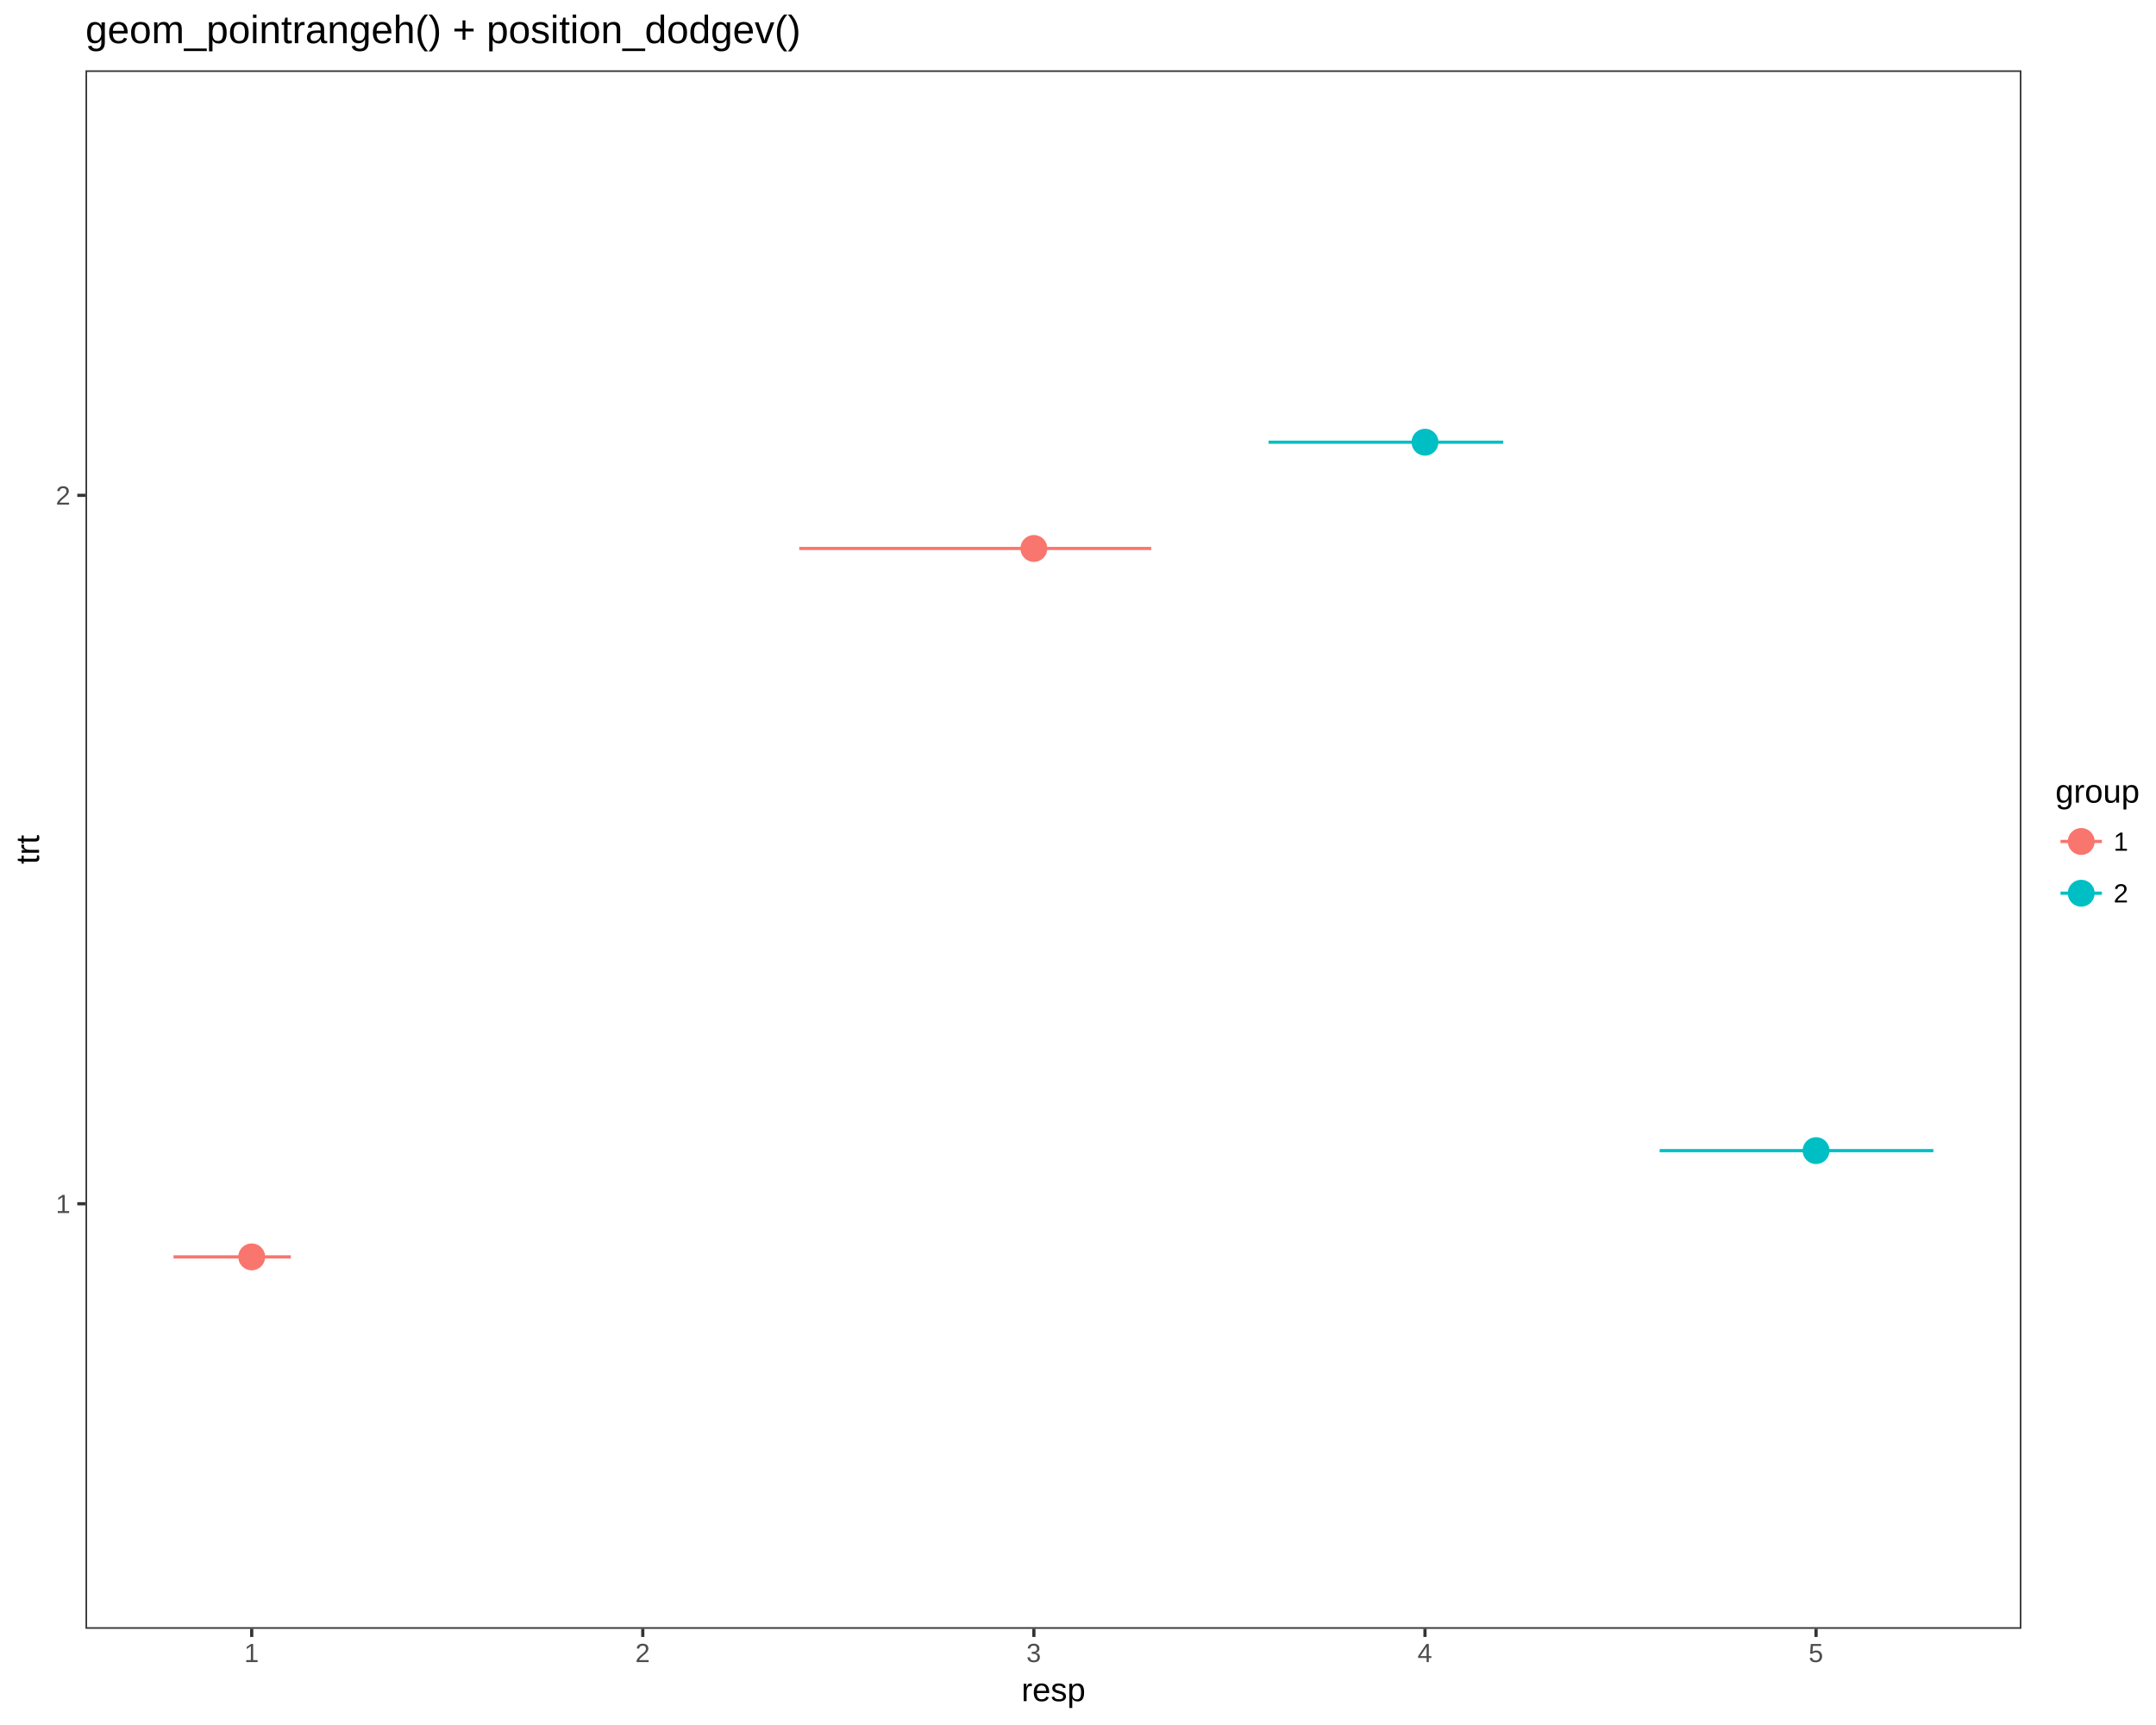
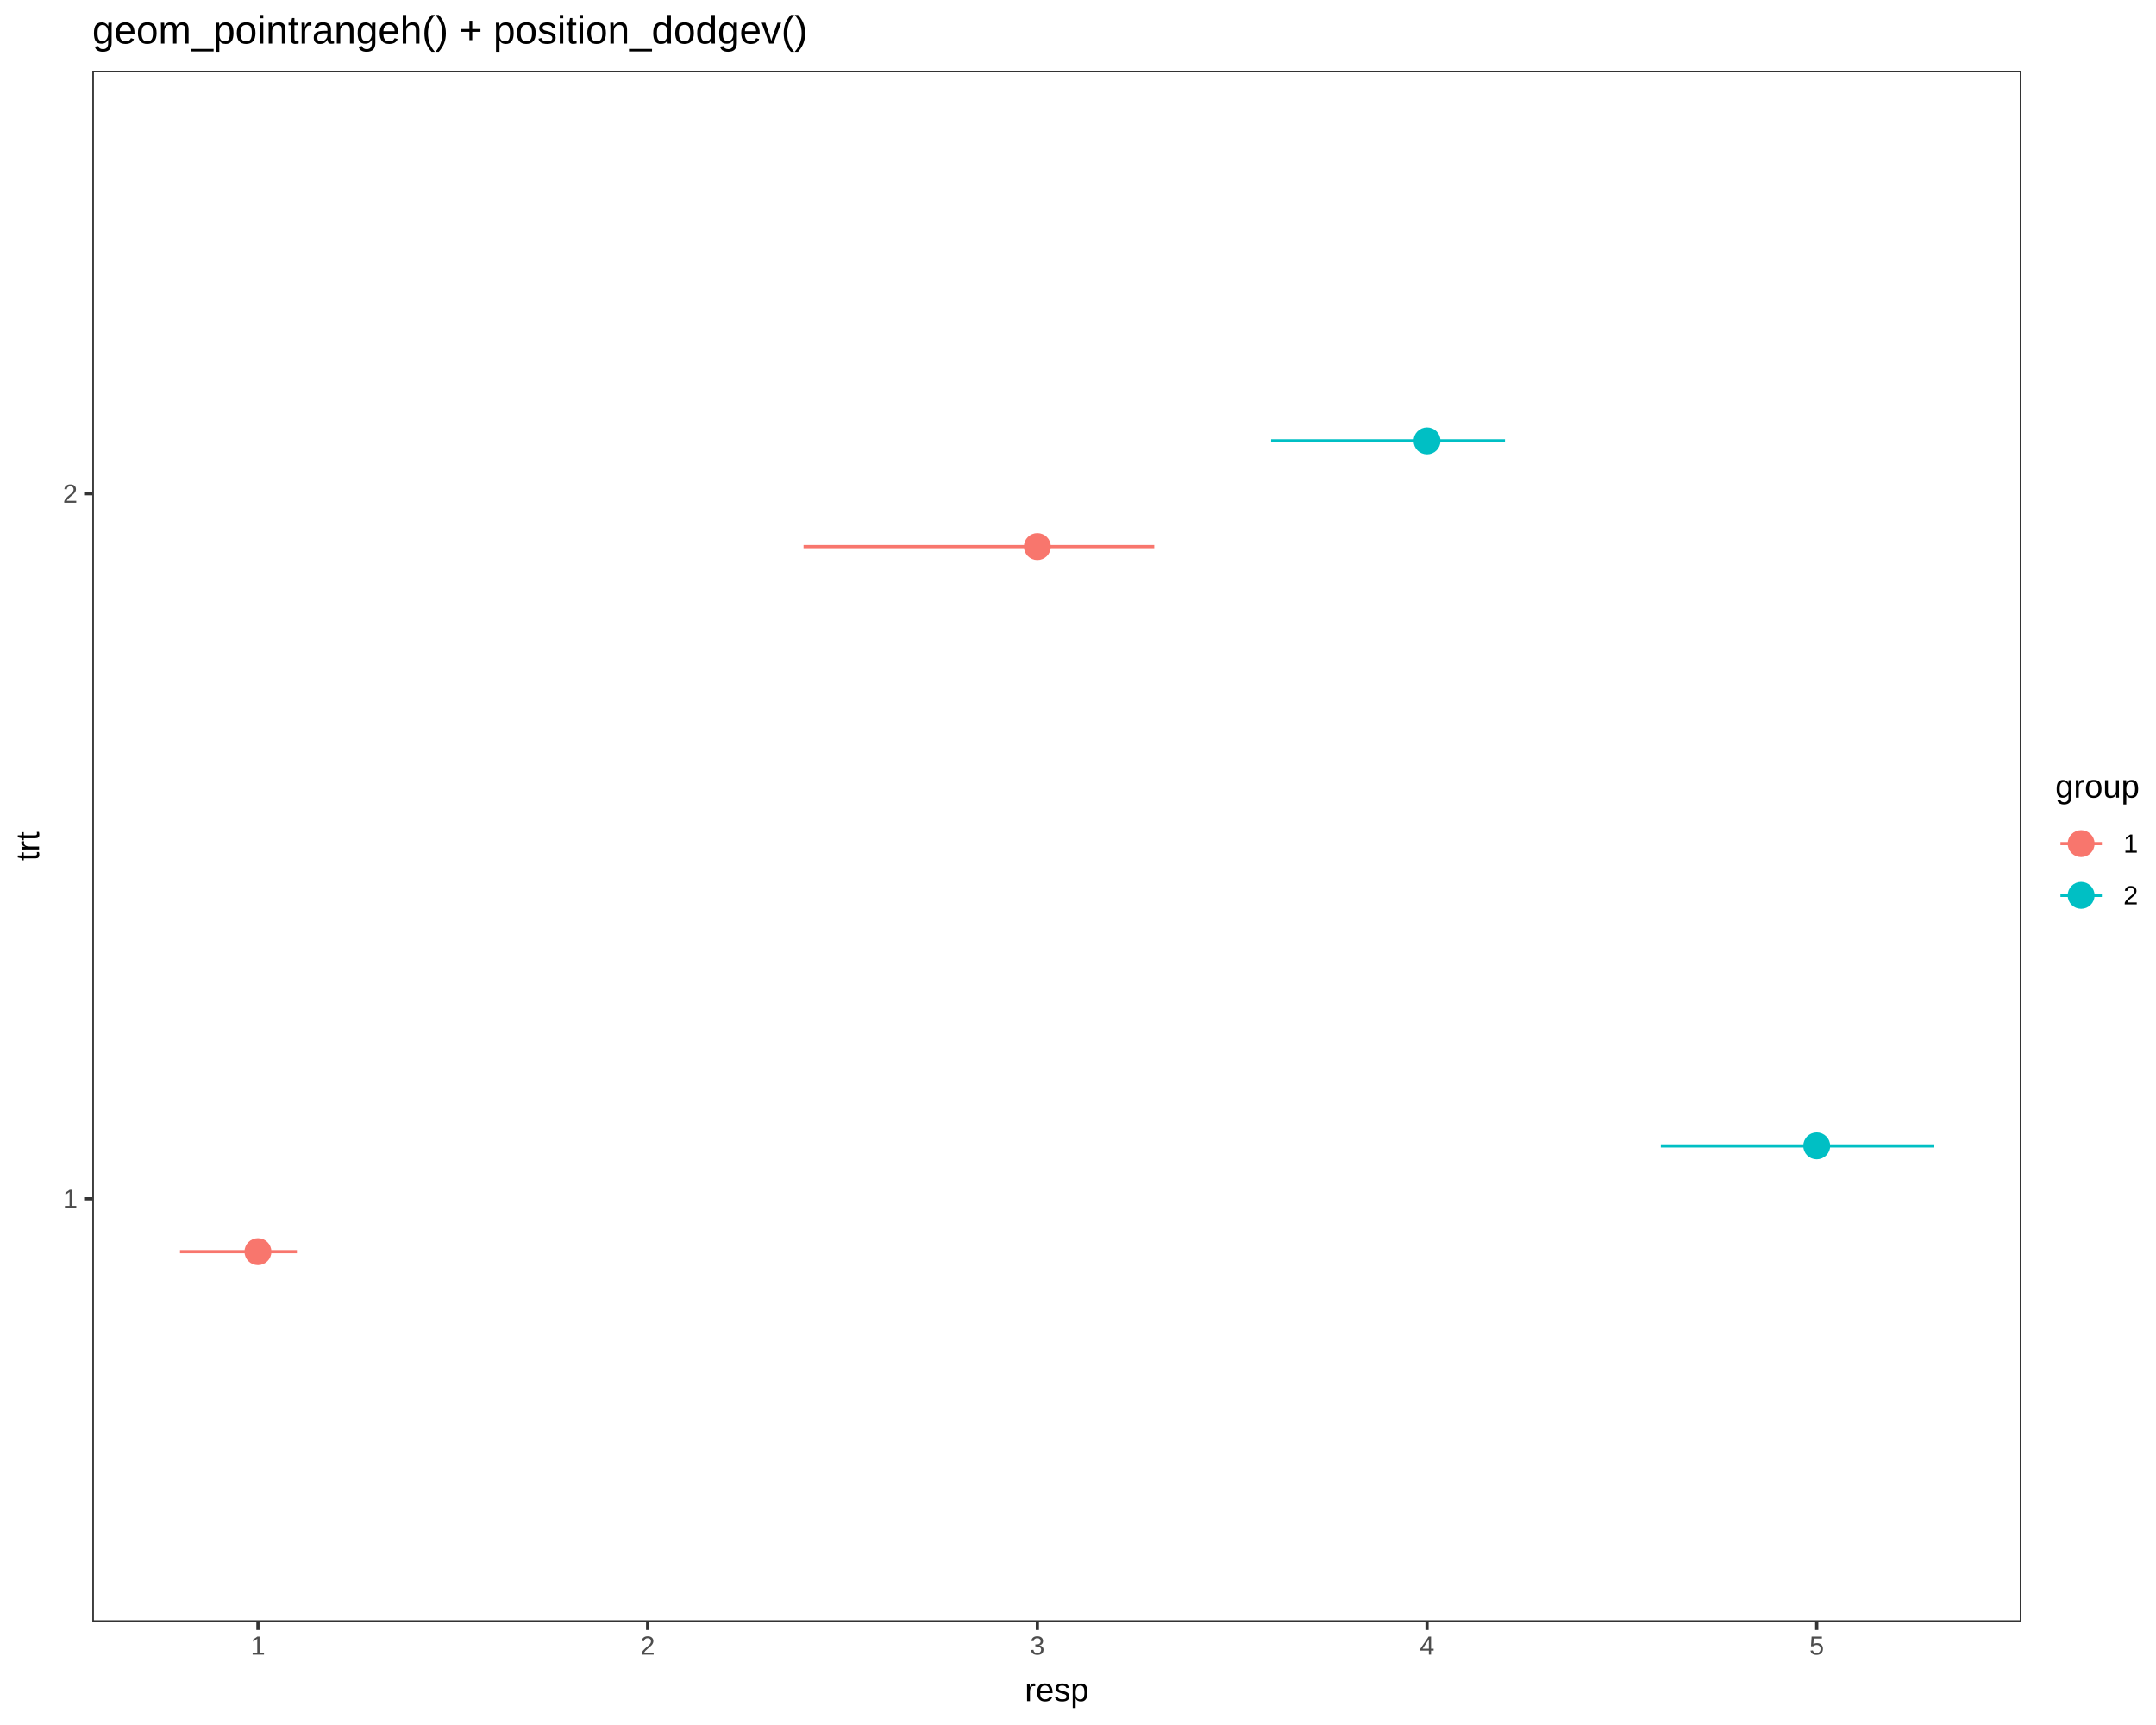
<svg xmlns="http://www.w3.org/2000/svg" viewBox="0 0 720.00 576.00">
  <defs>
    <style type="text/css">
-     line, polyline, path, rect, circle {
+     line, polyline, polygon, path, rect, circle {
      fill: none;
      stroke: #000000;
      stroke-linecap: round;
      stroke-linejoin: round;
      stroke-miterlimit: 10.00;
    }
  </style>
  </defs>
  <rect width="100%" height="100%" style="stroke: none; fill: #FFFFFF;" />
  <rect x="0.00" y="0.00" width="720.00" height="576.00" style="stroke-width: 1.07; stroke: #FFFFFF; fill: #FFFFFF;" />
  <defs>
-     <clipPath id="cpMjguNTUyfDY3NS4wNDh8NTQzLjg3NXwyMy40NzY3">
-       <rect x="28.55" y="23.48" width="646.50" height="520.40" />
+     <clipPath id="cpMzAuODN8Njc1LjAzfDU0MS41M3wyMy42Mg==">
+       <rect x="30.83" y="23.62" width="644.20" height="517.91" />
    </clipPath>
  </defs>
-   <rect x="28.55" y="23.48" width="646.50" height="520.40" style="stroke-width: 1.07; stroke: none; fill: #FFFFFF;" clip-path="url(#cpMjguNTUyfDY3NS4wNDh8NTQzLjg3NXwyMy40NzY3)" />
-   <line x1="554.24" y1="384.21" x2="645.66" y2="384.21" style="stroke-width: 1.07; stroke: #00BFC4; stroke-linecap: butt;" clip-path="url(#cpMjguNTUyfDY3NS4wNDh8NTQzLjg3NXwyMy40NzY3)" />
-   <line x1="57.94" y1="419.69" x2="97.12" y2="419.69" style="stroke-width: 1.07; stroke: #F8766D; stroke-linecap: butt;" clip-path="url(#cpMjguNTUyfDY3NS4wNDh8NTQzLjg3NXwyMy40NzY3)" />
-   <line x1="423.63" y1="147.66" x2="502.00" y2="147.66" style="stroke-width: 1.07; stroke: #00BFC4; stroke-linecap: butt;" clip-path="url(#cpMjguNTUyfDY3NS4wNDh8NTQzLjg3NXwyMy40NzY3)" />
-   <line x1="266.91" y1="183.14" x2="384.45" y2="183.14" style="stroke-width: 1.07; stroke: #F8766D; stroke-linecap: butt;" clip-path="url(#cpMjguNTUyfDY3NS4wNDh8NTQzLjg3NXwyMy40NzY3)" />
-   <circle cx="606.48" cy="384.21" r="2.84pt" style="stroke-width: 1.42; stroke: #00BFC4; fill: #00BFC4;" clip-path="url(#cpMjguNTUyfDY3NS4wNDh8NTQzLjg3NXwyMy40NzY3)" />
-   <circle cx="84.06" cy="419.69" r="2.84pt" style="stroke-width: 1.42; stroke: #F8766D; fill: #F8766D;" clip-path="url(#cpMjguNTUyfDY3NS4wNDh8NTQzLjg3NXwyMy40NzY3)" />
-   <circle cx="475.88" cy="147.66" r="2.84pt" style="stroke-width: 1.42; stroke: #00BFC4; fill: #00BFC4;" clip-path="url(#cpMjguNTUyfDY3NS4wNDh8NTQzLjg3NXwyMy40NzY3)" />
-   <circle cx="345.27" cy="183.14" r="2.84pt" style="stroke-width: 1.42; stroke: #F8766D; fill: #F8766D;" clip-path="url(#cpMjguNTUyfDY3NS4wNDh8NTQzLjg3NXwyMy40NzY3)" />
-   <rect x="28.55" y="23.48" width="646.50" height="520.40" style="stroke-width: 1.07; stroke: #333333;" clip-path="url(#cpMjguNTUyfDY3NS4wNDh8NTQzLjg3NXwyMy40NzY3)" />
+   <rect x="30.83" y="23.62" width="644.20" height="517.91" style="stroke-width: 1.07; stroke: none; fill: #FFFFFF;" clip-path="url(#cpMzAuODN8Njc1LjAzfDU0MS41M3wyMy42Mg==)" />
+   <line x1="554.65" y1="382.63" x2="645.74" y2="382.63" style="stroke-width: 1.07; stroke: #00BFC4; stroke-linecap: butt;" clip-path="url(#cpMzAuODN8Njc1LjAzfDU0MS41M3wyMy42Mg==)" />
+   <line x1="60.11" y1="417.94" x2="99.15" y2="417.94" style="stroke-width: 1.07; stroke: #F8766D; stroke-linecap: butt;" clip-path="url(#cpMzAuODN8Njc1LjAzfDU0MS41M3wyMy42Mg==)" />
+   <line x1="424.50" y1="147.21" x2="502.59" y2="147.21" style="stroke-width: 1.07; stroke: #00BFC4; stroke-linecap: butt;" clip-path="url(#cpMzAuODN8Njc1LjAzfDU0MS41M3wyMy42Mg==)" />
+   <line x1="268.34" y1="182.52" x2="385.46" y2="182.52" style="stroke-width: 1.07; stroke: #F8766D; stroke-linecap: butt;" clip-path="url(#cpMzAuODN8Njc1LjAzfDU0MS41M3wyMy42Mg==)" />
+   <circle cx="606.70" cy="382.63" r="2.84pt" style="stroke-width: 1.42; stroke: #00BFC4; fill: #00BFC4;" clip-path="url(#cpMzAuODN8Njc1LjAzfDU0MS41M3wyMy42Mg==)" />
+   <circle cx="86.14" cy="417.94" r="2.84pt" style="stroke-width: 1.42; stroke: #F8766D; fill: #F8766D;" clip-path="url(#cpMzAuODN8Njc1LjAzfDU0MS41M3wyMy42Mg==)" />
+   <circle cx="476.56" cy="147.21" r="2.84pt" style="stroke-width: 1.42; stroke: #00BFC4; fill: #00BFC4;" clip-path="url(#cpMzAuODN8Njc1LjAzfDU0MS41M3wyMy42Mg==)" />
+   <circle cx="346.42" cy="182.52" r="2.84pt" style="stroke-width: 1.42; stroke: #F8766D; fill: #F8766D;" clip-path="url(#cpMzAuODN8Njc1LjAzfDU0MS41M3wyMy42Mg==)" />
+   <rect x="30.83" y="23.62" width="644.20" height="517.91" style="stroke-width: 1.07; stroke: #333333;" clip-path="url(#cpMzAuODN8Njc1LjAzfDU0MS41M3wyMy42Mg==)" />
  <defs>
-     <clipPath id="cpMHw3MjB8NTc2fDA=">
+     <clipPath id="cpMC4wMHw3MjAuMDB8NTc2LjAwfDAuMDA=">
      <rect x="0.00" y="0.00" width="720.00" height="576.00" />
    </clipPath>
  </defs>
-   <g clip-path="url(#cpMHw3MjB8NTc2fDA=)">
-     <text x="18.62" y="405.04" style="font-size: 8.80px; fill: #4D4D4D; font-family: Liberation Sans;" textLength="5.01px" lengthAdjust="spacingAndGlyphs">1</text>
+   <g clip-path="url(#cpMC4wMHw3MjAuMDB8NTc2LjAwfDAuMDA=)">
+     <text x="21.01" y="403.31" style="font-size: 8.80px; fill: #4D4D4D; font-family: Liberation Sans;" textLength="4.89px" lengthAdjust="spacingAndGlyphs">1</text>
  </g>
-   <g clip-path="url(#cpMHw3MjB8NTc2fDA=)">
-     <text x="18.62" y="168.50" style="font-size: 8.80px; fill: #4D4D4D; font-family: Liberation Sans;" textLength="5.01px" lengthAdjust="spacingAndGlyphs">2</text>
+   <g clip-path="url(#cpMC4wMHw3MjAuMDB8NTc2LjAwfDAuMDA=)">
+     <text x="21.01" y="167.89" style="font-size: 8.80px; fill: #4D4D4D; font-family: Liberation Sans;" textLength="4.89px" lengthAdjust="spacingAndGlyphs">2</text>
  </g>
-   <polyline points="25.81,401.95 28.55,401.95 " style="stroke-width: 1.07; stroke: #333333; stroke-linecap: butt;" clip-path="url(#cpMHw3MjB8NTc2fDA=)" />
-   <polyline points="25.81,165.40 28.55,165.40 " style="stroke-width: 1.07; stroke: #333333; stroke-linecap: butt;" clip-path="url(#cpMHw3MjB8NTc2fDA=)" />
-   <polyline points="84.06,546.61 84.06,543.88 " style="stroke-width: 1.07; stroke: #333333; stroke-linecap: butt;" clip-path="url(#cpMHw3MjB8NTc2fDA=)" />
-   <polyline points="214.66,546.61 214.66,543.88 " style="stroke-width: 1.07; stroke: #333333; stroke-linecap: butt;" clip-path="url(#cpMHw3MjB8NTc2fDA=)" />
-   <polyline points="345.27,546.61 345.27,543.88 " style="stroke-width: 1.07; stroke: #333333; stroke-linecap: butt;" clip-path="url(#cpMHw3MjB8NTc2fDA=)" />
-   <polyline points="475.88,546.61 475.88,543.88 " style="stroke-width: 1.07; stroke: #333333; stroke-linecap: butt;" clip-path="url(#cpMHw3MjB8NTc2fDA=)" />
-   <polyline points="606.48,546.61 606.48,543.88 " style="stroke-width: 1.07; stroke: #333333; stroke-linecap: butt;" clip-path="url(#cpMHw3MjB8NTc2fDA=)" />
-   <g clip-path="url(#cpMHw3MjB8NTc2fDA=)">
-     <text x="81.56" y="554.99" style="font-size: 8.80px; fill: #4D4D4D; font-family: Liberation Sans;" textLength="5.01px" lengthAdjust="spacingAndGlyphs">1</text>
+   <polyline points="28.09,400.28 30.83,400.28 " style="stroke-width: 1.07; stroke: #333333; stroke-linecap: butt;" clip-path="url(#cpMC4wMHw3MjAuMDB8NTc2LjAwfDAuMDA=)" />
+   <polyline points="28.09,164.87 30.83,164.87 " style="stroke-width: 1.07; stroke: #333333; stroke-linecap: butt;" clip-path="url(#cpMC4wMHw3MjAuMDB8NTc2LjAwfDAuMDA=)" />
+   <polyline points="86.14,544.27 86.14,541.53 " style="stroke-width: 1.07; stroke: #333333; stroke-linecap: butt;" clip-path="url(#cpMC4wMHw3MjAuMDB8NTc2LjAwfDAuMDA=)" />
+   <polyline points="216.28,544.27 216.28,541.53 " style="stroke-width: 1.07; stroke: #333333; stroke-linecap: butt;" clip-path="url(#cpMC4wMHw3MjAuMDB8NTc2LjAwfDAuMDA=)" />
+   <polyline points="346.42,544.27 346.42,541.53 " style="stroke-width: 1.07; stroke: #333333; stroke-linecap: butt;" clip-path="url(#cpMC4wMHw3MjAuMDB8NTc2LjAwfDAuMDA=)" />
+   <polyline points="476.56,544.27 476.56,541.53 " style="stroke-width: 1.07; stroke: #333333; stroke-linecap: butt;" clip-path="url(#cpMC4wMHw3MjAuMDB8NTc2LjAwfDAuMDA=)" />
+   <polyline points="606.70,544.27 606.70,541.53 " style="stroke-width: 1.07; stroke: #333333; stroke-linecap: butt;" clip-path="url(#cpMC4wMHw3MjAuMDB8NTc2LjAwfDAuMDA=)" />
+   <g clip-path="url(#cpMC4wMHw3MjAuMDB8NTc2LjAwfDAuMDA=)">
+     <text x="83.69" y="552.51" style="font-size: 8.80px; fill: #4D4D4D; font-family: Liberation Sans;" textLength="4.89px" lengthAdjust="spacingAndGlyphs">1</text>
  </g>
-   <g clip-path="url(#cpMHw3MjB8NTc2fDA=)">
-     <text x="212.16" y="554.99" style="font-size: 8.80px; fill: #4D4D4D; font-family: Liberation Sans;" textLength="5.01px" lengthAdjust="spacingAndGlyphs">2</text>
+   <g clip-path="url(#cpMC4wMHw3MjAuMDB8NTc2LjAwfDAuMDA=)">
+     <text x="213.83" y="552.51" style="font-size: 8.80px; fill: #4D4D4D; font-family: Liberation Sans;" textLength="4.89px" lengthAdjust="spacingAndGlyphs">2</text>
  </g>
-   <g clip-path="url(#cpMHw3MjB8NTc2fDA=)">
-     <text x="342.77" y="554.99" style="font-size: 8.80px; fill: #4D4D4D; font-family: Liberation Sans;" textLength="5.01px" lengthAdjust="spacingAndGlyphs">3</text>
+   <g clip-path="url(#cpMC4wMHw3MjAuMDB8NTc2LjAwfDAuMDA=)">
+     <text x="343.97" y="552.51" style="font-size: 8.80px; fill: #4D4D4D; font-family: Liberation Sans;" textLength="4.89px" lengthAdjust="spacingAndGlyphs">3</text>
  </g>
-   <g clip-path="url(#cpMHw3MjB8NTc2fDA=)">
-     <text x="473.37" y="554.99" style="font-size: 8.80px; fill: #4D4D4D; font-family: Liberation Sans;" textLength="5.01px" lengthAdjust="spacingAndGlyphs">4</text>
+   <g clip-path="url(#cpMC4wMHw3MjAuMDB8NTc2LjAwfDAuMDA=)">
+     <text x="474.12" y="552.51" style="font-size: 8.80px; fill: #4D4D4D; font-family: Liberation Sans;" textLength="4.89px" lengthAdjust="spacingAndGlyphs">4</text>
  </g>
-   <g clip-path="url(#cpMHw3MjB8NTc2fDA=)">
-     <text x="603.98" y="554.99" style="font-size: 8.80px; fill: #4D4D4D; font-family: Liberation Sans;" textLength="5.01px" lengthAdjust="spacingAndGlyphs">5</text>
+   <g clip-path="url(#cpMC4wMHw3MjAuMDB8NTc2LjAwfDAuMDA=)">
+     <text x="604.26" y="552.51" style="font-size: 8.80px; fill: #4D4D4D; font-family: Liberation Sans;" textLength="4.89px" lengthAdjust="spacingAndGlyphs">5</text>
  </g>
-   <g clip-path="url(#cpMHw3MjB8NTc2fDA=)">
-     <text x="341.10" y="568.04" style="font-size: 11.00px; font-family: Liberation Sans;" textLength="21.40px" lengthAdjust="spacingAndGlyphs">resp</text>
+   <g clip-path="url(#cpMC4wMHw3MjAuMDB8NTc2LjAwfDAuMDA=)">
+     <text x="342.22" y="568.04" style="font-size: 11.00px; font-family: Liberation Sans;" textLength="21.41px" lengthAdjust="spacingAndGlyphs">resp</text>
  </g>
-   <g clip-path="url(#cpMHw3MjB8NTc2fDA=)">
-     <text transform="translate(13.04,288.56) rotate(-90)" style="font-size: 11.00px; font-family: Liberation Sans;" textLength="9.78px" lengthAdjust="spacingAndGlyphs">trt</text>
+   <g clip-path="url(#cpMC4wMHw3MjAuMDB8NTc2LjAwfDAuMDA=)">
+     <text transform="translate(13.04,287.47) rotate(-90)" style="font-size: 11.00px; font-family: Liberation Sans;" textLength="9.78px" lengthAdjust="spacingAndGlyphs">trt</text>
  </g>
-   <rect x="686.39" y="260.45" width="28.13" height="46.44" style="stroke-width: 1.07; stroke: none; fill: #FFFFFF;" clip-path="url(#cpMHw3MjB8NTc2fDA=)" />
-   <g clip-path="url(#cpMHw3MjB8NTc2fDA=)">
-     <text x="686.39" y="268.02" style="font-size: 11.00px; font-family: Liberation Sans;" textLength="28.13px" lengthAdjust="spacingAndGlyphs">group</text>
+   <rect x="686.36" y="257.53" width="28.16" height="50.09" style="stroke-width: 1.07; stroke: none; fill: #FFFFFF;" clip-path="url(#cpMC4wMHw3MjAuMDB8NTc2LjAwfDAuMDA=)" />
+   <g clip-path="url(#cpMC4wMHw3MjAuMDB8NTc2LjAwfDAuMDA=)">
+     <text x="686.36" y="266.34" style="font-size: 11.00px; font-family: Liberation Sans;" textLength="28.16px" lengthAdjust="spacingAndGlyphs">group</text>
  </g>
-   <rect x="686.39" y="272.34" width="17.28" height="17.28" style="stroke-width: 1.07; stroke: none; fill: #FFFFFF;" clip-path="url(#cpMHw3MjB8NTc2fDA=)" />
-   <line x1="688.11" y1="280.98" x2="701.94" y2="280.98" style="stroke-width: 1.07; stroke: #F8766D; stroke-linecap: butt;" clip-path="url(#cpMHw3MjB8NTc2fDA=)" />
-   <circle cx="695.03" cy="280.98" r="2.84pt" style="stroke-width: 1.42; stroke: #F8766D; fill: #F8766D;" clip-path="url(#cpMHw3MjB8NTc2fDA=)" />
-   <rect x="686.39" y="289.62" width="17.28" height="17.28" style="stroke-width: 1.07; stroke: none; fill: #FFFFFF;" clip-path="url(#cpMHw3MjB8NTc2fDA=)" />
-   <line x1="688.11" y1="298.26" x2="701.94" y2="298.26" style="stroke-width: 1.07; stroke: #00BFC4; stroke-linecap: butt;" clip-path="url(#cpMHw3MjB8NTc2fDA=)" />
-   <circle cx="695.03" cy="298.26" r="2.84pt" style="stroke-width: 1.42; stroke: #00BFC4; fill: #00BFC4;" clip-path="url(#cpMHw3MjB8NTc2fDA=)" />
-   <g clip-path="url(#cpMHw3MjB8NTc2fDA=)">
-     <text x="705.83" y="284.07" style="font-size: 8.80px; font-family: Liberation Sans;" textLength="5.01px" lengthAdjust="spacingAndGlyphs">1</text>
+   <rect x="686.36" y="273.06" width="17.28" height="17.28" style="stroke-width: 1.07; stroke: none; fill: #FFFFFF;" clip-path="url(#cpMC4wMHw3MjAuMDB8NTc2LjAwfDAuMDA=)" />
+   <line x1="688.09" y1="281.70" x2="701.92" y2="281.70" style="stroke-width: 1.07; stroke: #F8766D; stroke-linecap: butt;" clip-path="url(#cpMC4wMHw3MjAuMDB8NTc2LjAwfDAuMDA=)" />
+   <circle cx="695.00" cy="281.70" r="2.84pt" style="stroke-width: 1.42; stroke: #F8766D; fill: #F8766D;" clip-path="url(#cpMC4wMHw3MjAuMDB8NTc2LjAwfDAuMDA=)" />
+   <rect x="686.36" y="290.34" width="17.28" height="17.28" style="stroke-width: 1.07; stroke: none; fill: #FFFFFF;" clip-path="url(#cpMC4wMHw3MjAuMDB8NTc2LjAwfDAuMDA=)" />
+   <line x1="688.09" y1="298.98" x2="701.92" y2="298.98" style="stroke-width: 1.07; stroke: #00BFC4; stroke-linecap: butt;" clip-path="url(#cpMC4wMHw3MjAuMDB8NTc2LjAwfDAuMDA=)" />
+   <circle cx="695.00" cy="298.98" r="2.84pt" style="stroke-width: 1.42; stroke: #00BFC4; fill: #00BFC4;" clip-path="url(#cpMC4wMHw3MjAuMDB8NTc2LjAwfDAuMDA=)" />
+   <g clip-path="url(#cpMC4wMHw3MjAuMDB8NTc2LjAwfDAuMDA=)">
+     <text x="709.12" y="284.72" style="font-size: 8.80px; font-family: Liberation Sans;" textLength="4.89px" lengthAdjust="spacingAndGlyphs">1</text>
  </g>
-   <g clip-path="url(#cpMHw3MjB8NTc2fDA=)">
-     <text x="705.83" y="301.35" style="font-size: 8.80px; font-family: Liberation Sans;" textLength="5.01px" lengthAdjust="spacingAndGlyphs">2</text>
+   <g clip-path="url(#cpMC4wMHw3MjAuMDB8NTc2LjAwfDAuMDA=)">
+     <text x="709.12" y="302.00" style="font-size: 8.80px; font-family: Liberation Sans;" textLength="4.89px" lengthAdjust="spacingAndGlyphs">2</text>
  </g>
-   <g clip-path="url(#cpMHw3MjB8NTc2fDA=)">
-     <text x="28.55" y="14.42" style="font-size: 13.20px; font-family: Liberation Sans;" textLength="235.24px" lengthAdjust="spacingAndGlyphs">geom_pointrangeh() + position_dodgev()</text>
+   <g clip-path="url(#cpMC4wMHw3MjAuMDB8NTc2LjAwfDAuMDA=)">
+     <text x="30.83" y="14.56" style="font-size: 13.20px; font-family: Liberation Sans;" textLength="238.48px" lengthAdjust="spacingAndGlyphs">geom_pointrangeh() + position_dodgev()</text>
  </g>
</svg>
